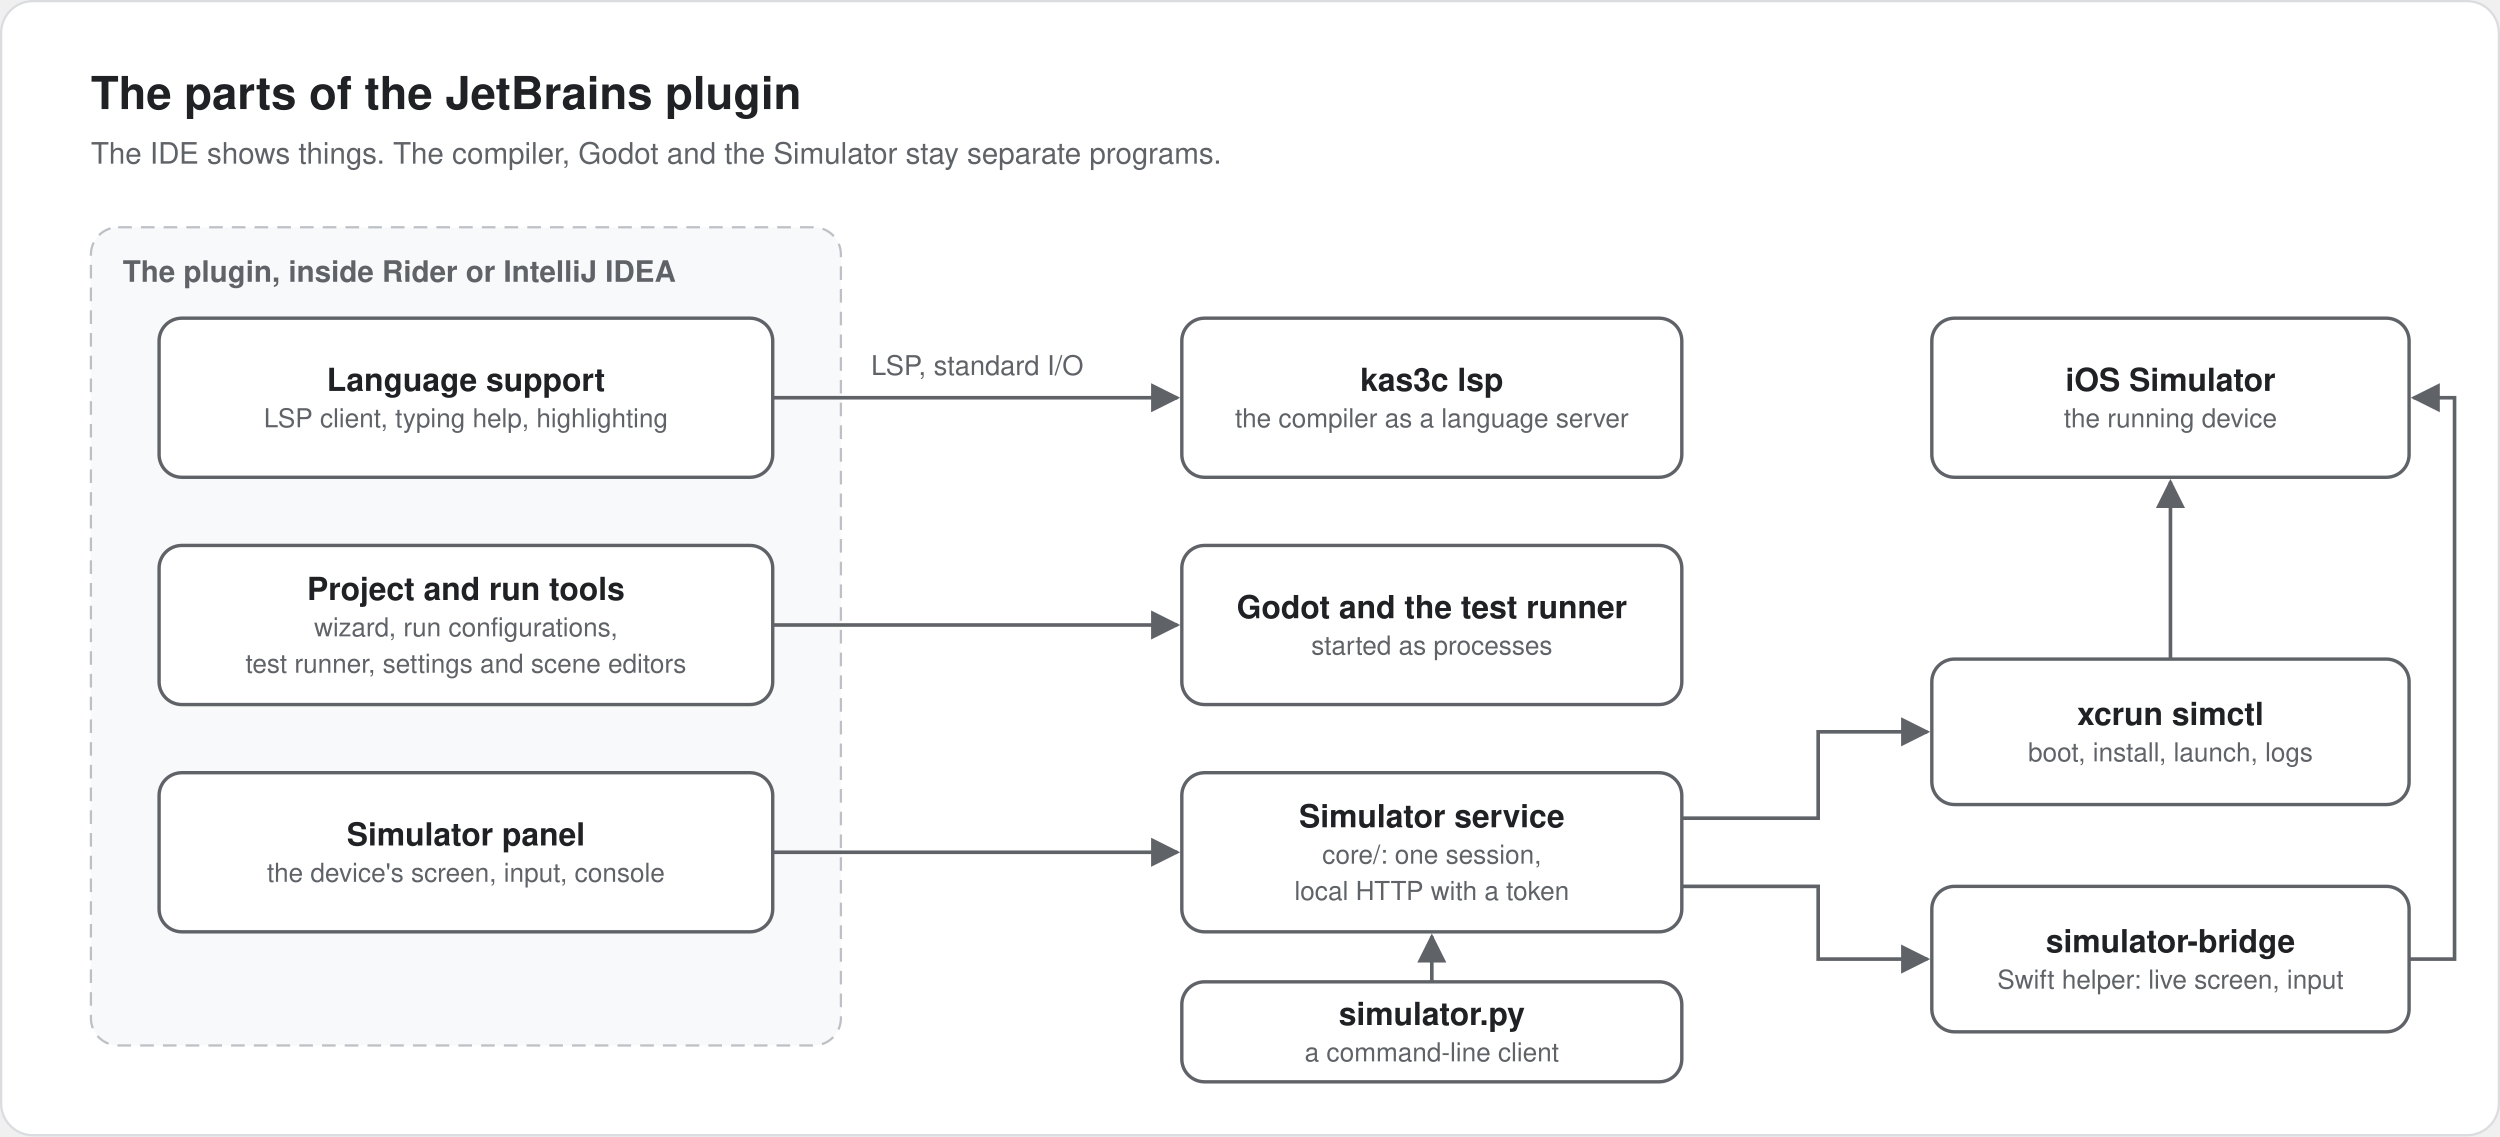
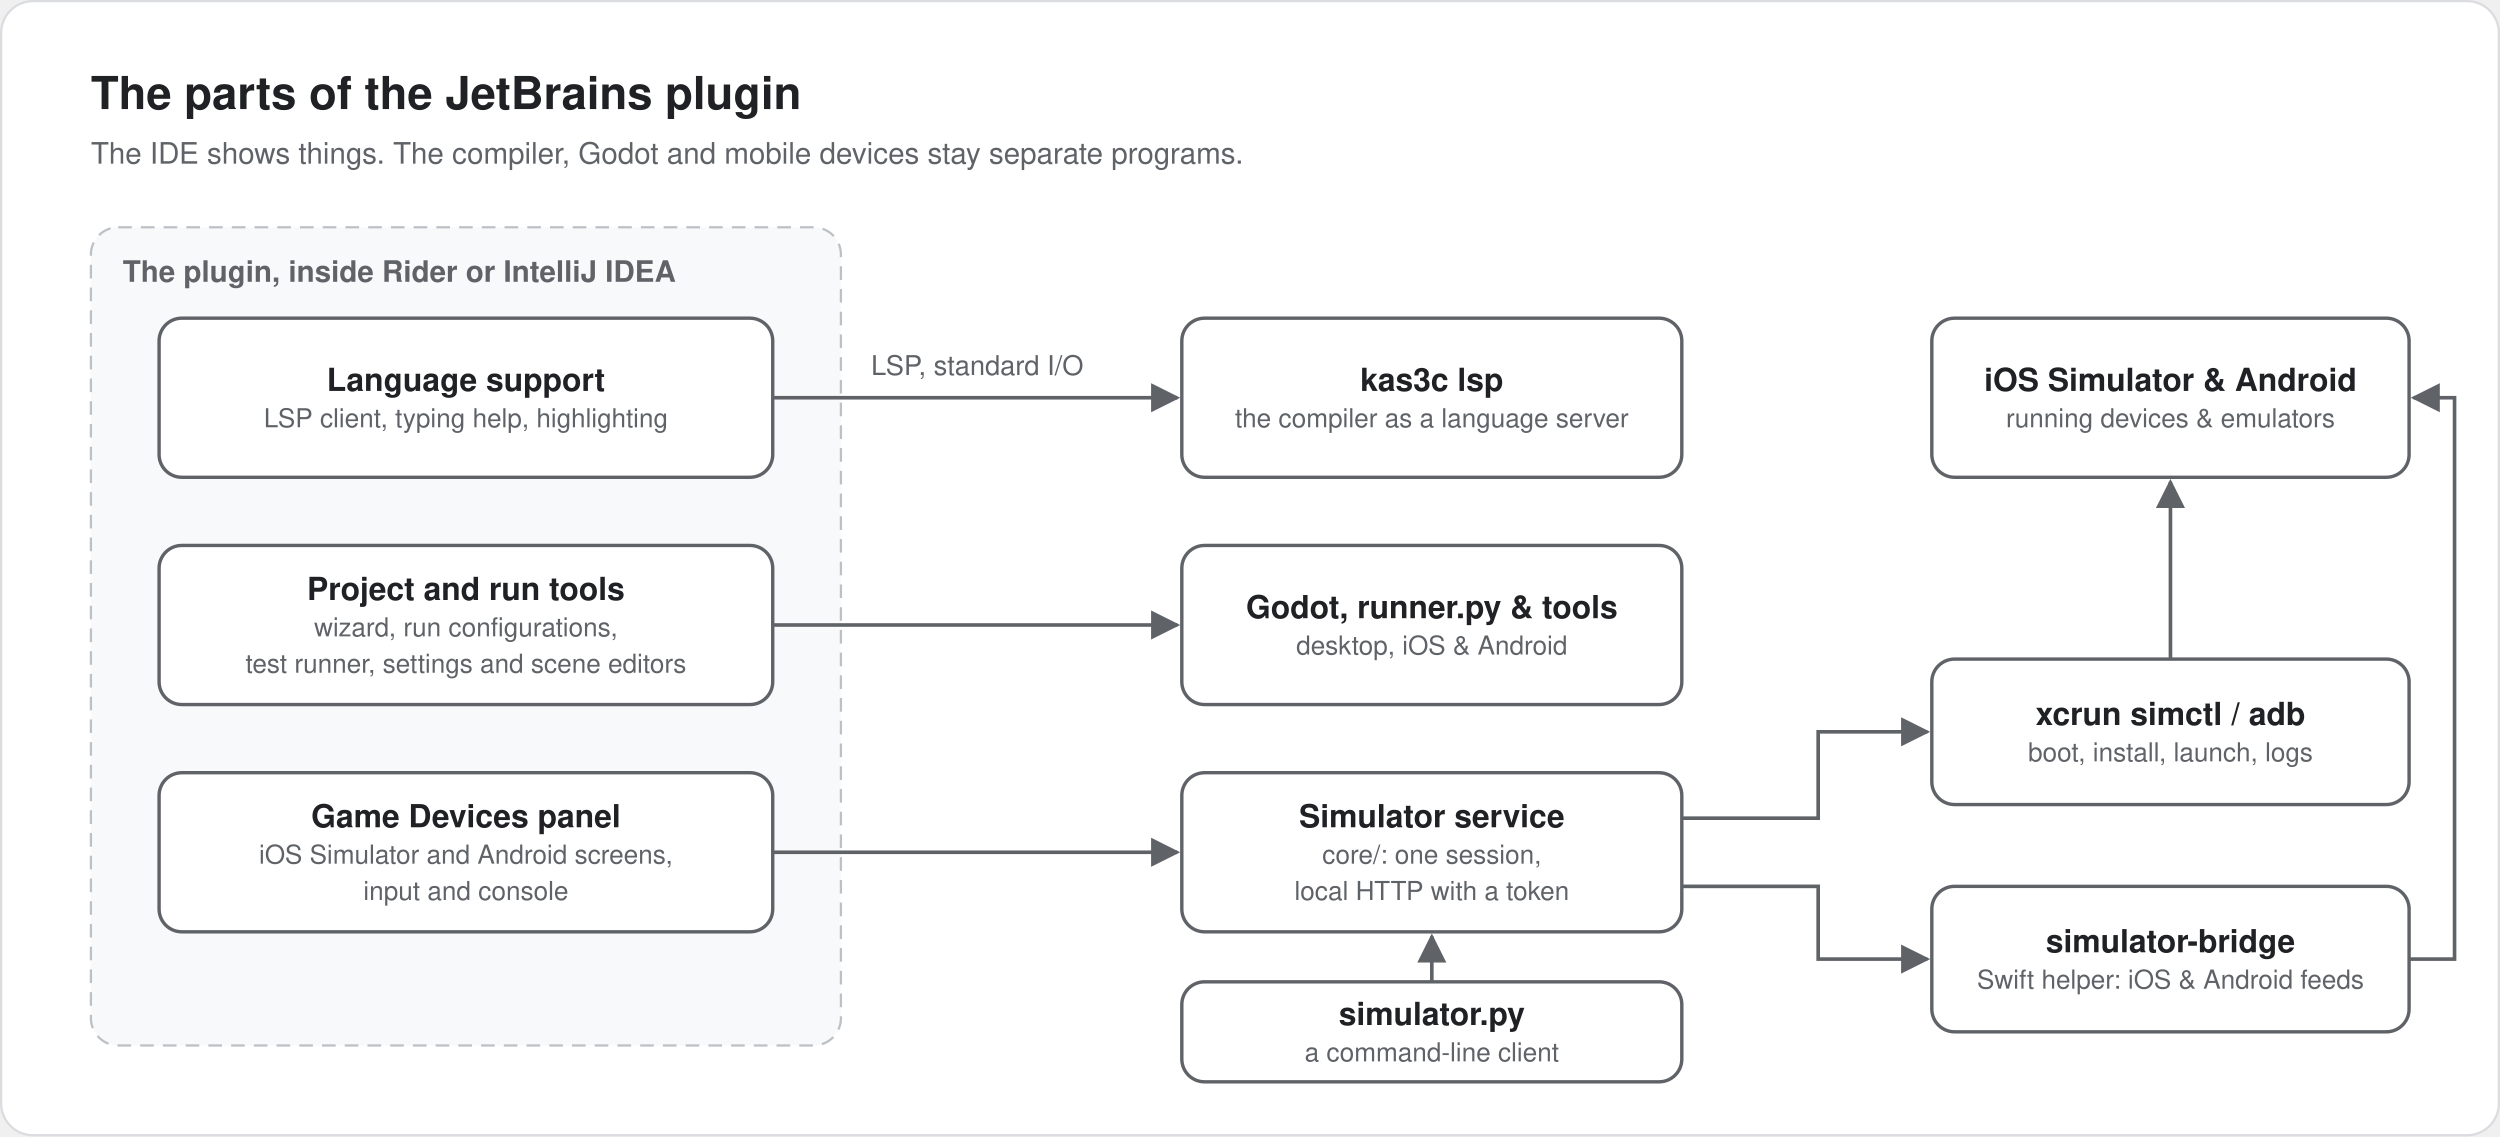
<svg xmlns="http://www.w3.org/2000/svg" viewBox="0 0 1100 500" width="1100" height="500" font-family="Helvetica Neue, Helvetica, Arial, sans-serif" role="img" aria-label="The parts of the JetBrains plugin">
  <defs>
    <marker id="arrow" viewBox="0 0 10 10" refX="9" refY="5" markerWidth="8" markerHeight="8" orient="auto-start-reverse">
      <path d="M0 0 L10 5 L0 10 z" fill="#5F6368" />
    </marker>
  </defs>
  <rect x="0.5" y="0.5" width="1099" height="499" rx="14" fill="#FFFFFF" stroke="#DADCE0" />
  <text x="40" y="48" font-size="20" text-anchor="start" font-weight="bold" fill="#202124">The parts of the JetBrains plugin</text>
-   <text x="40" y="72" font-size="13" text-anchor="start" font-weight="normal" fill="#5F6368">The IDE shows things. The compiler, Godot and the Simulator stay separate programs.</text>
+   <text x="40" y="72" font-size="13" text-anchor="start" font-weight="normal" fill="#5F6368">The IDE shows things. The compiler, Godot and mobile devices stay separate programs.</text>
  <rect x="40" y="100" width="330" height="360" rx="12" fill="#F8F9FA" stroke="#BDC1C6" stroke-dasharray="6 4" />
  <text x="54" y="124" font-size="13" text-anchor="start" font-weight="bold" fill="#5F6368">The plugin, inside Rider or IntelliJ IDEA</text>
  <rect x="70" y="140" width="270" height="70" rx="10" fill="#FFFFFF" stroke="#5F6368" stroke-width="1.5" />
  <text x="205.0" y="172.0" font-size="14" text-anchor="middle" font-weight="bold" fill="#202124">Language support</text>
  <text x="205.0" y="188.0" font-size="11.5" text-anchor="middle" font-weight="normal" fill="#5F6368">LSP client, typing help, highlighting</text>
  <rect x="70" y="240" width="270" height="70" rx="10" fill="#FFFFFF" stroke="#5F6368" stroke-width="1.5" />
  <text x="205.0" y="264.0" font-size="14" text-anchor="middle" font-weight="bold" fill="#202124">Project and run tools</text>
  <text x="205.0" y="280.0" font-size="11.5" text-anchor="middle" font-weight="normal" fill="#5F6368">wizard, run configurations,</text>
  <text x="205.0" y="296.0" font-size="11.5" text-anchor="middle" font-weight="normal" fill="#5F6368">test runner, settings and scene editors</text>
  <rect x="70" y="340" width="270" height="70" rx="10" fill="#FFFFFF" stroke="#5F6368" stroke-width="1.5" />
-   <text x="205.0" y="372.0" font-size="14" text-anchor="middle" font-weight="bold" fill="#202124">Simulator panel</text>
-   <text x="205.0" y="388.0" font-size="11.5" text-anchor="middle" font-weight="normal" fill="#5F6368">the device's screen, input, console</text>
+   <text x="205.0" y="364.0" font-size="14" text-anchor="middle" font-weight="bold" fill="#202124">Game Devices panel</text>
+   <text x="205.0" y="380.0" font-size="11.5" text-anchor="middle" font-weight="normal" fill="#5F6368">iOS Simulator and Android screens,</text>
+   <text x="205.0" y="396.0" font-size="11.5" text-anchor="middle" font-weight="normal" fill="#5F6368">input and console</text>
  <rect x="520" y="140" width="220" height="70" rx="10" fill="#FFFFFF" stroke="#5F6368" stroke-width="1.5" />
  <text x="630.0" y="172.0" font-size="14" text-anchor="middle" font-weight="bold" fill="#202124">kas3c lsp</text>
  <text x="630.0" y="188.0" font-size="11.5" text-anchor="middle" font-weight="normal" fill="#5F6368">the compiler as a language server</text>
  <polyline points="340,175 518,175" fill="none" stroke="#5F6368" stroke-width="1.6" marker-end="url(#arrow)" />
  <text x="430" y="165" font-size="12" text-anchor="middle" font-weight="normal" fill="#5F6368">LSP, standard I/O</text>
  <rect x="520" y="240" width="220" height="70" rx="10" fill="#FFFFFF" stroke="#5F6368" stroke-width="1.5" />
-   <text x="630.0" y="272.0" font-size="14" text-anchor="middle" font-weight="bold" fill="#202124">Godot and the test runner</text>
-   <text x="630.0" y="288.0" font-size="11.5" text-anchor="middle" font-weight="normal" fill="#5F6368">started as processes</text>
+   <text x="630.0" y="272.0" font-size="14" text-anchor="middle" font-weight="bold" fill="#202124">Godot, runner.py &amp; tools</text>
+   <text x="630.0" y="288.0" font-size="11.5" text-anchor="middle" font-weight="normal" fill="#5F6368">desktop, iOS &amp; Android</text>
  <polyline points="340,275 518,275" fill="none" stroke="#5F6368" stroke-width="1.6" marker-end="url(#arrow)" />
  <rect x="520" y="340" width="220" height="70" rx="10" fill="#FFFFFF" stroke="#5F6368" stroke-width="1.5" />
  <text x="630.0" y="364.0" font-size="14" text-anchor="middle" font-weight="bold" fill="#202124">Simulator service</text>
  <text x="630.0" y="380.0" font-size="11.5" text-anchor="middle" font-weight="normal" fill="#5F6368">core/: one session,</text>
  <text x="630.0" y="396.0" font-size="11.5" text-anchor="middle" font-weight="normal" fill="#5F6368">local HTTP with a token</text>
  <polyline points="340,375 518,375" fill="none" stroke="#5F6368" stroke-width="1.6" marker-end="url(#arrow)" />
  <rect x="520" y="432" width="220" height="44" rx="10" fill="#FFFFFF" stroke="#5F6368" stroke-width="1.5" />
  <text x="630.0" y="451.0" font-size="14" text-anchor="middle" font-weight="bold" fill="#202124">simulator.py</text>
  <text x="630.0" y="467.0" font-size="11.5" text-anchor="middle" font-weight="normal" fill="#5F6368">a command-line client</text>
  <polyline points="630,432 630,412" fill="none" stroke="#5F6368" stroke-width="1.6" marker-end="url(#arrow)" />
  <rect x="850" y="290" width="210" height="64" rx="10" fill="#FFFFFF" stroke="#5F6368" stroke-width="1.5" />
-   <text x="955.0" y="319.0" font-size="14" text-anchor="middle" font-weight="bold" fill="#202124">xcrun simctl</text>
+   <text x="955.0" y="319.0" font-size="14" text-anchor="middle" font-weight="bold" fill="#202124">xcrun simctl / adb</text>
  <text x="955.0" y="335.0" font-size="11.5" text-anchor="middle" font-weight="normal" fill="#5F6368">boot, install, launch, logs</text>
  <rect x="850" y="390" width="210" height="64" rx="10" fill="#FFFFFF" stroke="#5F6368" stroke-width="1.5" />
  <text x="955.0" y="419.0" font-size="14" text-anchor="middle" font-weight="bold" fill="#202124">simulator-bridge</text>
-   <text x="955.0" y="435.0" font-size="11.5" text-anchor="middle" font-weight="normal" fill="#5F6368">Swift helper: live screen, input</text>
+   <text x="955.0" y="435.0" font-size="11.5" text-anchor="middle" font-weight="normal" fill="#5F6368">Swift helper: iOS &amp; Android feeds</text>
  <polyline points="740,360 800,360 800,322 848,322" fill="none" stroke="#5F6368" stroke-width="1.6" marker-end="url(#arrow)" />
  <polyline points="740,390 800,390 800,422 848,422" fill="none" stroke="#5F6368" stroke-width="1.6" marker-end="url(#arrow)" />
  <rect x="850" y="140" width="210" height="70" rx="10" fill="#FFFFFF" stroke="#5F6368" stroke-width="1.5" />
-   <text x="955.0" y="172.0" font-size="14" text-anchor="middle" font-weight="bold" fill="#202124">iOS Simulator</text>
-   <text x="955.0" y="188.0" font-size="11.5" text-anchor="middle" font-weight="normal" fill="#5F6368">the running device</text>
+   <text x="955.0" y="172.0" font-size="14" text-anchor="middle" font-weight="bold" fill="#202124">iOS Simulator &amp; Android</text>
+   <text x="955.0" y="188.0" font-size="11.5" text-anchor="middle" font-weight="normal" fill="#5F6368">running devices &amp; emulators</text>
  <polyline points="955,290 955,212" fill="none" stroke="#5F6368" stroke-width="1.6" marker-end="url(#arrow)" />
  <polyline points="1060,422 1080,422 1080,175 1062,175" fill="none" stroke="#5F6368" stroke-width="1.6" marker-end="url(#arrow)" />
</svg>
